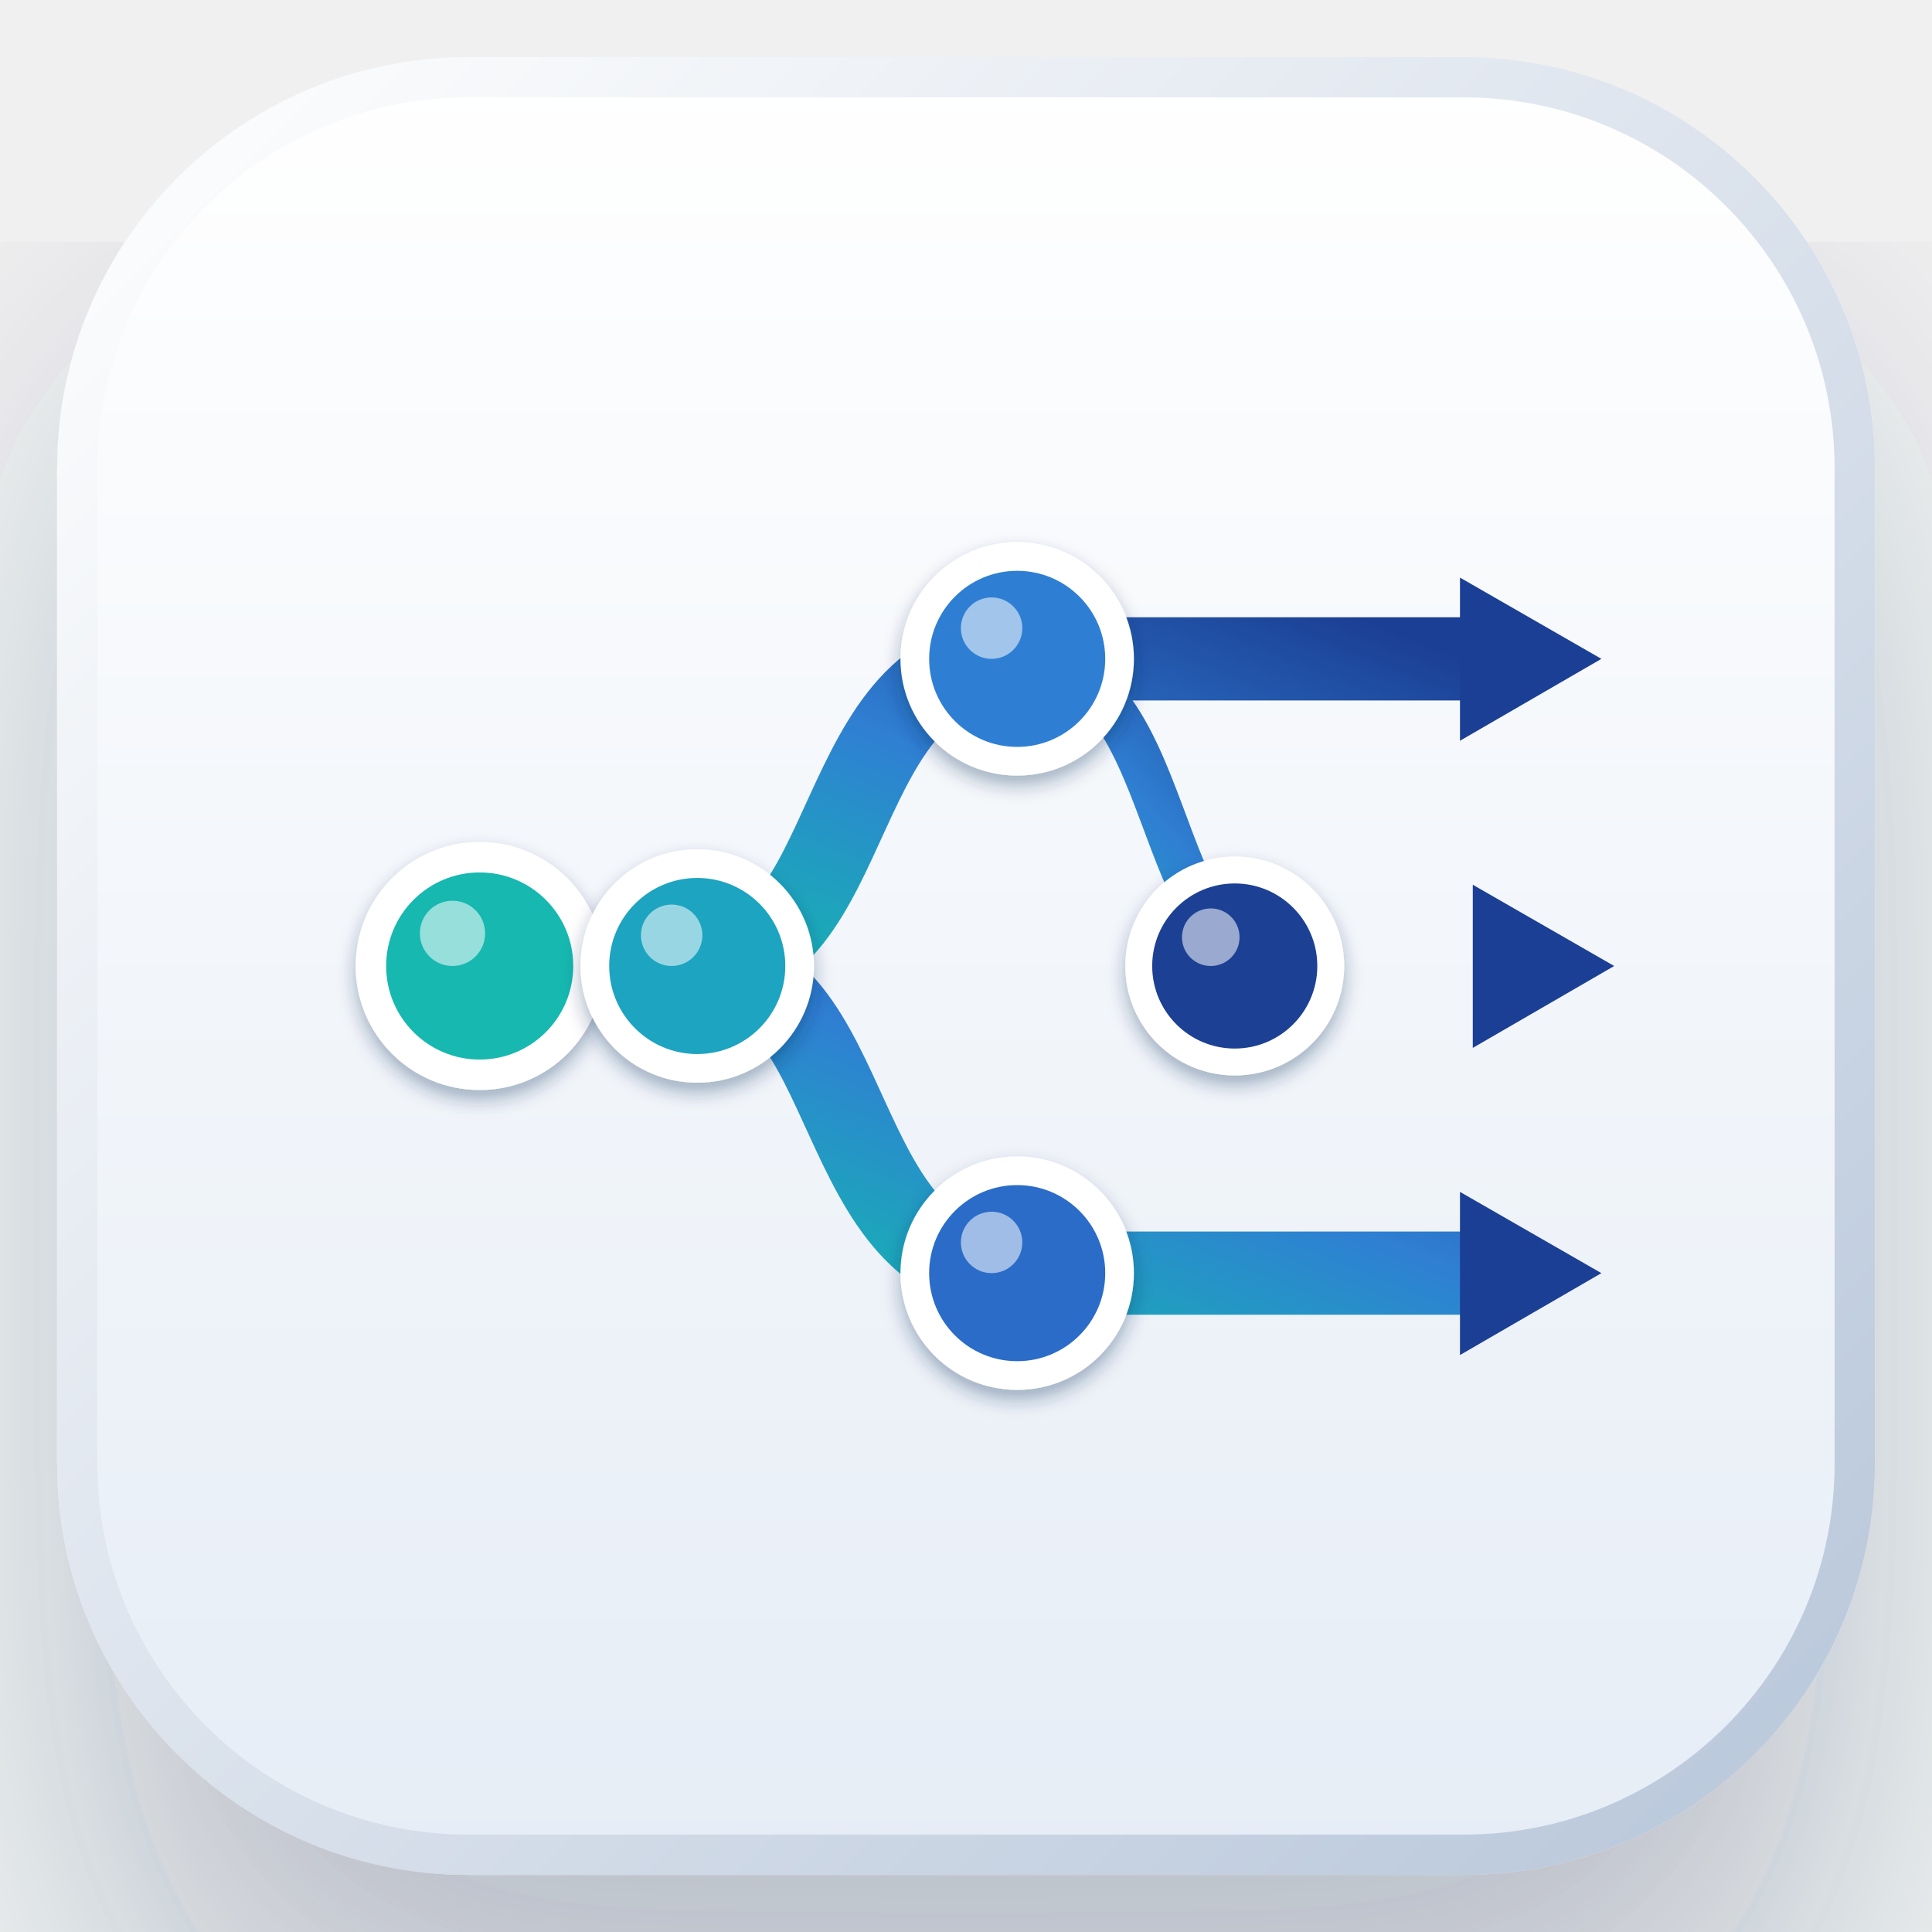
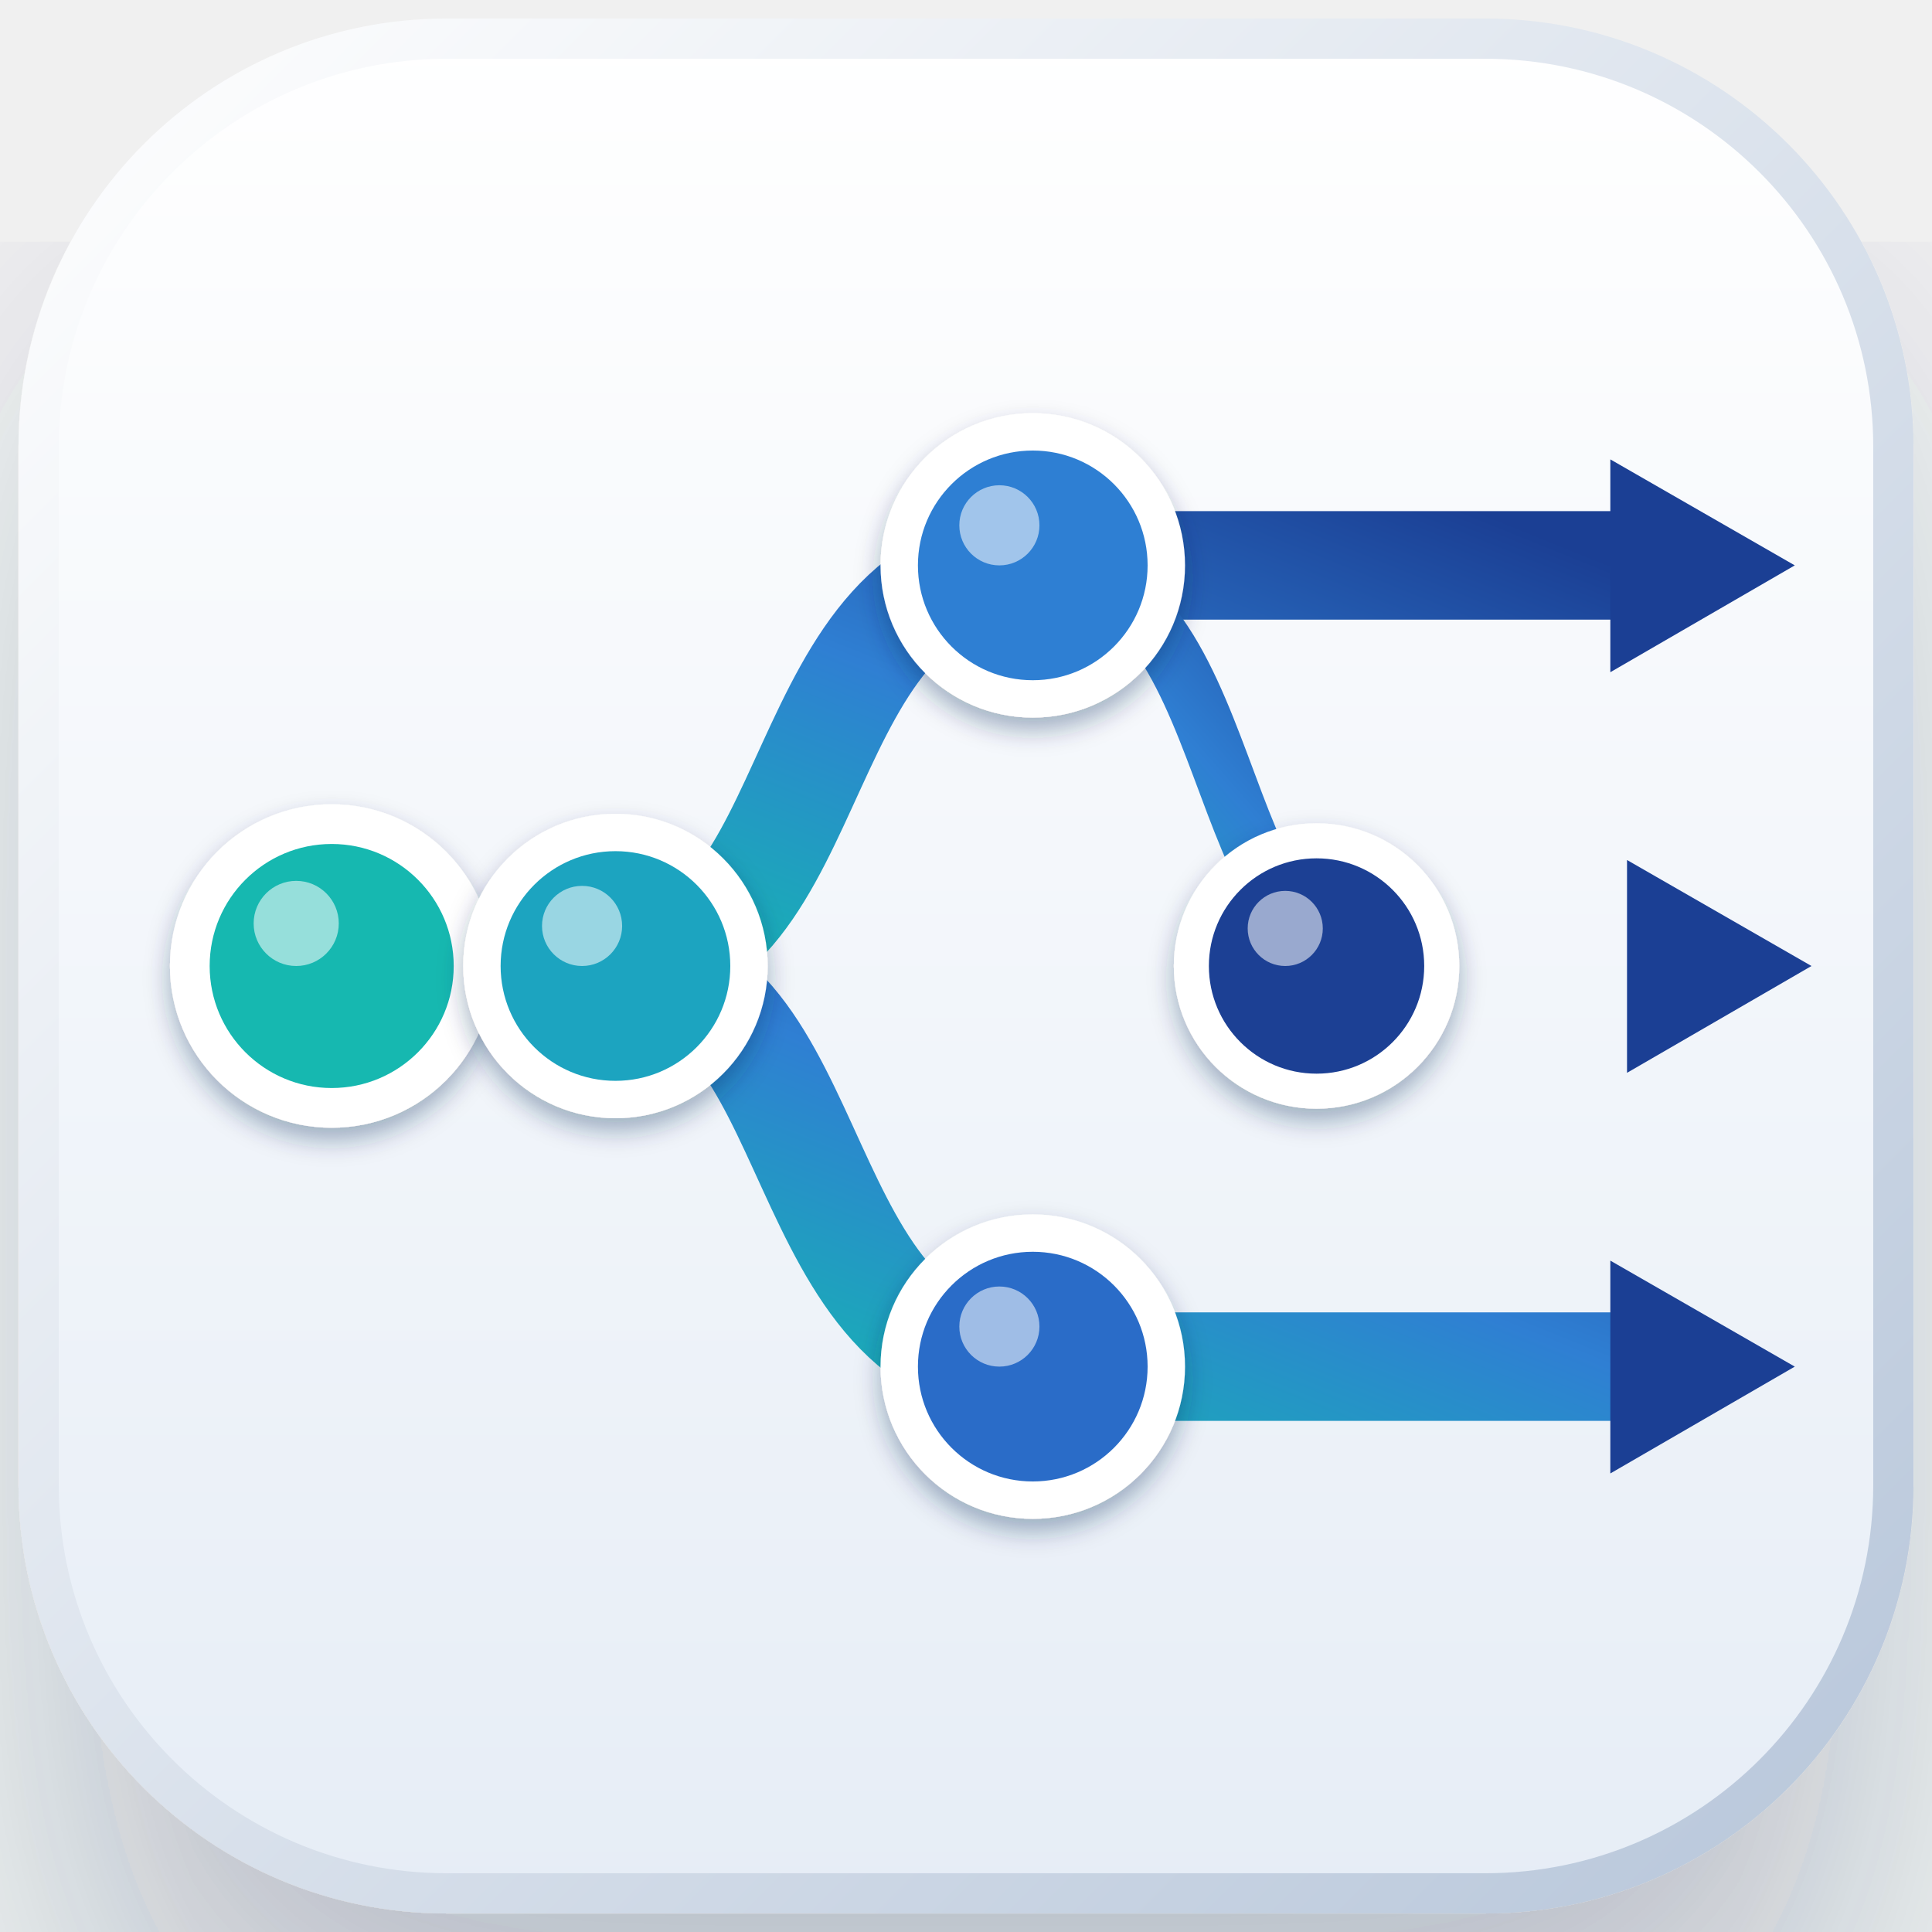
<svg xmlns="http://www.w3.org/2000/svg" width="48" height="48" viewBox="0 0 48 48">
  <defs>
    <linearGradient id="tile" x1="0" y1="0" x2="0" y2="1">
      <stop offset="0" stop-color="#ffffff" />
      <stop offset="1" stop-color="#e6edf6" />
    </linearGradient>
    <linearGradient id="rim" x1="0" y1="0" x2="1" y2="1">
      <stop offset="0" stop-color="#ffffff" />
      <stop offset="1" stop-color="#b7c6da" />
    </linearGradient>
    <linearGradient id="flow" x1="0" y1="1" x2="1" y2="0">
      <stop offset="0" stop-color="#14b8b0" />
      <stop offset="0.5" stop-color="#2f7fd3" />
      <stop offset="1" stop-color="#1b3f94" />
    </linearGradient>
    <filter id="shadow" x="-20%" y="-20%" width="140%" height="150%">
      <feDropShadow dx="0" dy="6" stdDeviation="7" flood-color="#1e3a5f" flood-opacity="0.28" />
    </filter>
    <filter id="soft" x="-30%" y="-30%" width="160%" height="160%">
      <feDropShadow dx="0" dy="1.5" stdDeviation="1.5" flood-color="#0f2a55" flood-opacity="0.35" />
    </filter>
  </defs>
-   <rect x="1.92" y="1.92" width="44.16" height="44.16" rx="9.715" fill="url(#tile)" stroke="url(#rim)" stroke-width="1" filter="url(#shadow)" />
-   <g transform="translate(8.1024 8.1024) scale(0.158976)">
+   <rect x="0.96" y="0.96" width="46.08" height="46.08" rx="10.138" fill="url(#tile)" stroke="url(#rim)" stroke-width="1" filter="url(#shadow)" />
+   <g transform="translate(3.264 3.264) scale(0.20736)">
    <path d="M22 100 L178 100" fill="none" stroke="url(#flow)" stroke-width="13" stroke-linecap="round" stroke-linejoin="round" />
    <path d="M58 100 C84 100 78 52 108 52 L178 52" fill="none" stroke="url(#flow)" stroke-width="13" stroke-linecap="round" stroke-linejoin="round" />
    <path d="M58 100 C84 100 78 148 108 148 L178 148" fill="none" stroke="url(#flow)" stroke-width="13" stroke-linecap="round" stroke-linejoin="round" />
    <path d="M108 52 C134 52 128 100 150 100" fill="none" stroke="url(#flow)" stroke-width="7" stroke-linecap="round" stroke-linejoin="round" />
    <polygon points="199.3,52.0 177.2,64.8 177.2,39.3" fill="#1b3f94" />
    <polygon points="199.3,148.0 177.2,160.8 177.2,135.3" fill="#1b3f94" />
    <polygon points="201.3,100.0 179.2,112.8 179.2,87.3" fill="#1b3f94" />
    <circle cx="24" cy="100" r="17" fill="#14b8b0" stroke="#ffffff" stroke-width="4.76" filter="url(#soft)" />
    <circle cx="19.75" cy="94.9" r="5.1" fill="#ffffff" fill-opacity="0.55" />
    <circle cx="58" cy="100" r="16" fill="#1fa4c0" stroke="#ffffff" stroke-width="4.48" filter="url(#soft)" />
    <circle cx="54" cy="95.2" r="4.8" fill="#ffffff" fill-opacity="0.55" />
    <circle cx="108" cy="52" r="16" fill="#2f7fd3" stroke="#ffffff" stroke-width="4.48" filter="url(#soft)" />
    <circle cx="104" cy="47.2" r="4.8" fill="#ffffff" fill-opacity="0.55" />
    <circle cx="108" cy="148" r="16" fill="#2a6cc8" stroke="#ffffff" stroke-width="4.48" filter="url(#soft)" />
    <circle cx="104" cy="143.2" r="4.8" fill="#ffffff" fill-opacity="0.55" />
    <circle cx="142" cy="100" r="15" fill="#1b3f94" stroke="#ffffff" stroke-width="4.2" filter="url(#soft)" />
    <circle cx="138.25" cy="95.5" r="4.5" fill="#ffffff" fill-opacity="0.55" />
  </g>
</svg>
